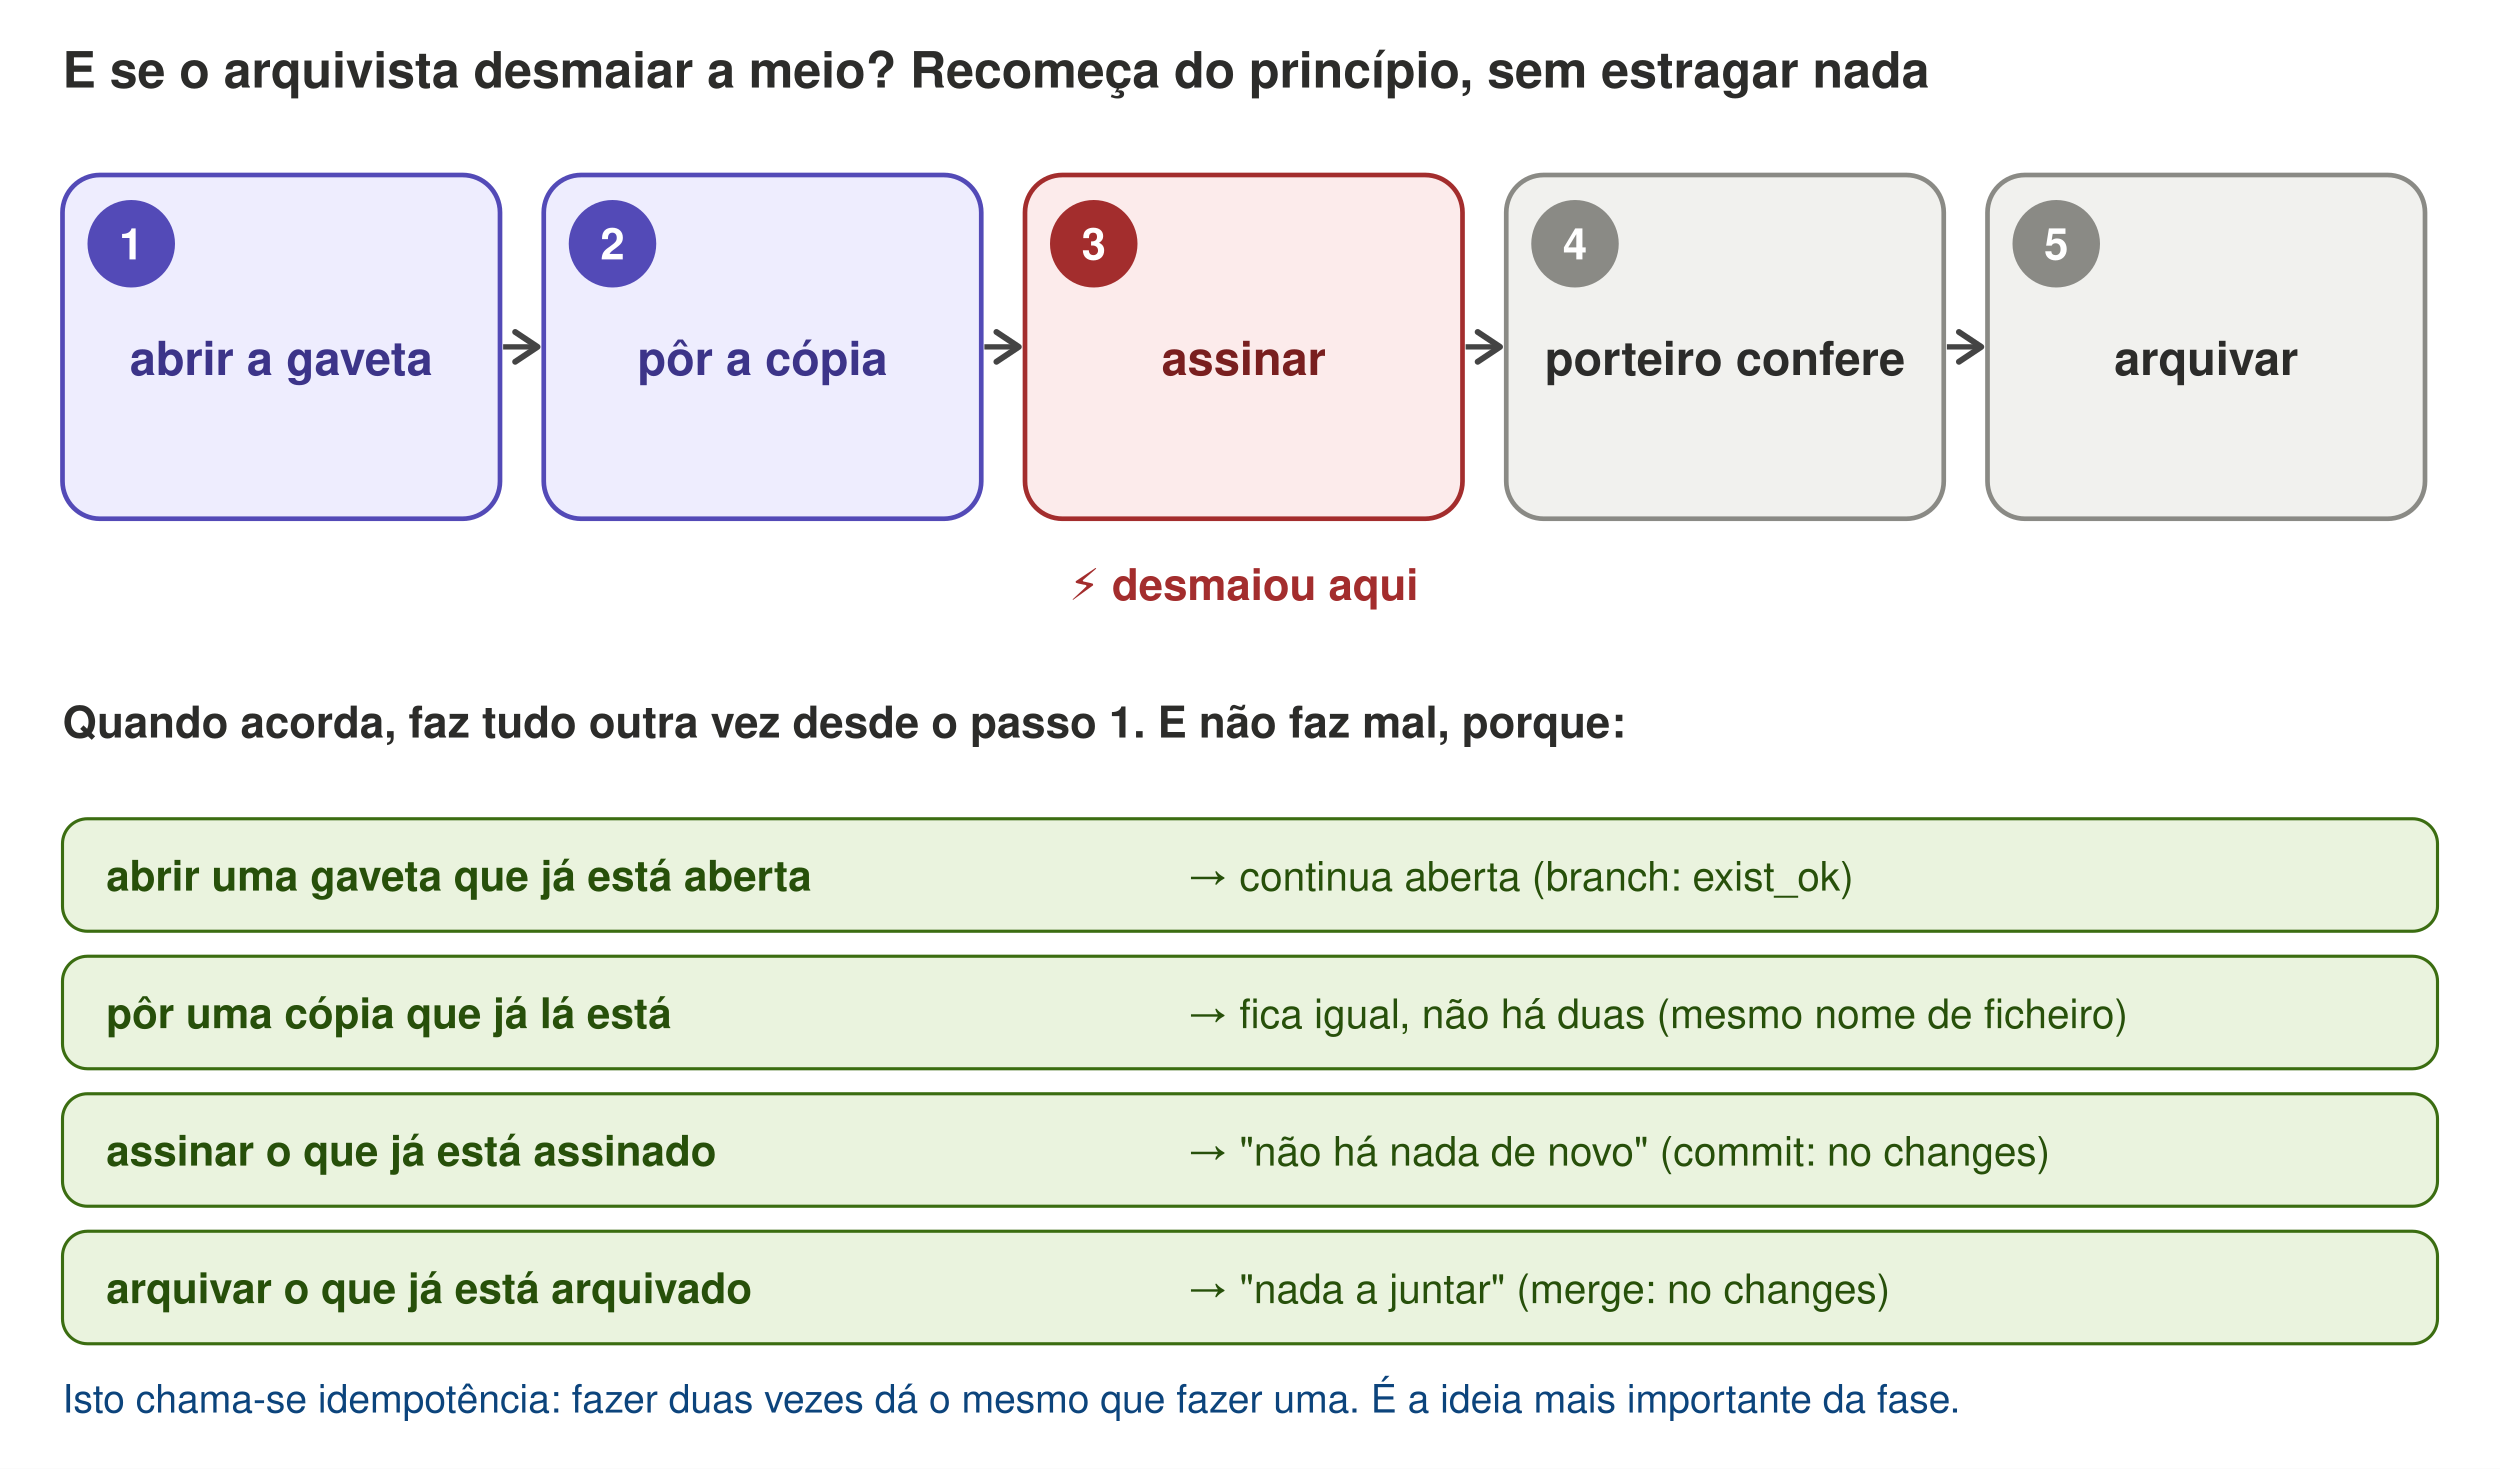
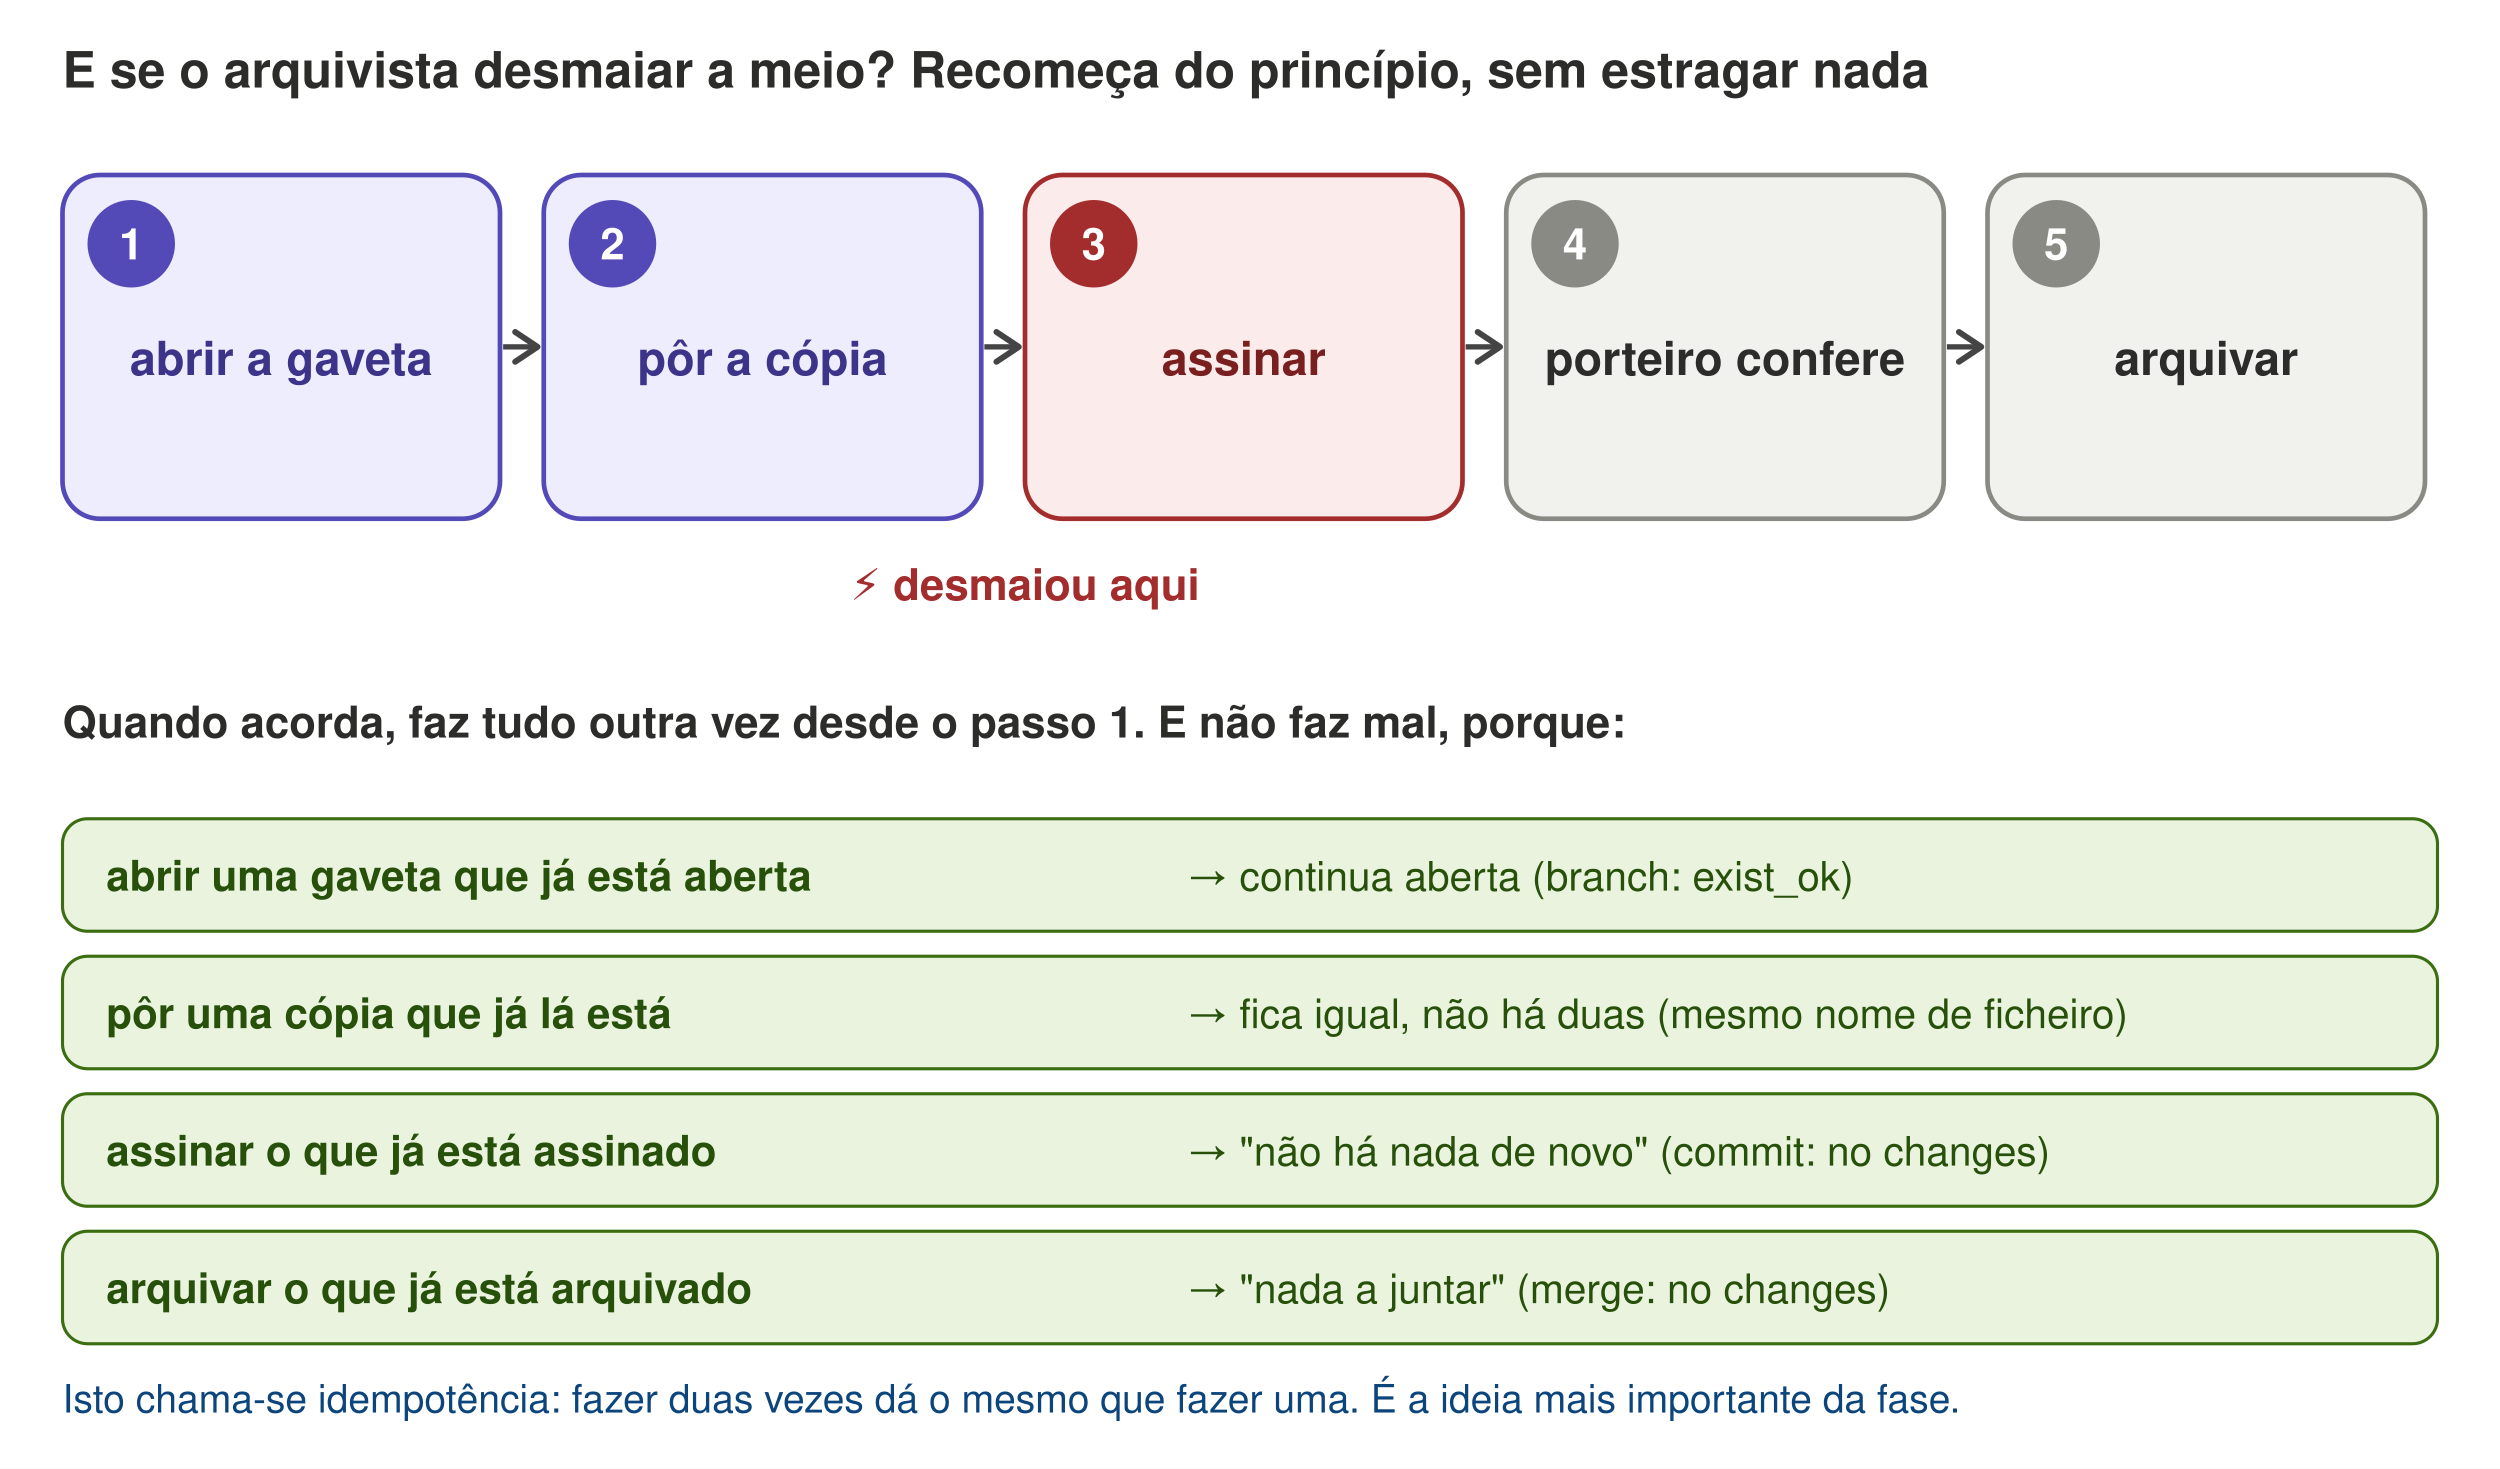
<svg xmlns="http://www.w3.org/2000/svg" viewBox="0 0 800 470" width="800" height="470" font-family="Helvetica, Arial, sans-serif" font-size="14">
  <defs>
    <marker id="a" viewBox="0 0 10 10" refX="8" refY="5" markerWidth="7" markerHeight="7" orient="auto-start-reverse">
      <path d="M2 1L8 5L2 9" fill="none" stroke="#444" stroke-width="1.6" stroke-linecap="round" stroke-linejoin="round" />
    </marker>
  </defs>
  <rect width="800" height="470" fill="#ffffff" />
  <text x="20" y="28" font-weight="bold" font-size="16" fill="#2c2c2a">E se o arquivista desmaiar a meio? Recomeça do princípio, sem estragar nada</text>
  <rect x="20" y="56" width="140" height="110" rx="12" fill="#eeedfe" stroke="#534ab7" stroke-width="1.5" />
  <circle cx="42" cy="78" r="14" fill="#534ab7" />
  <text x="42" y="83" text-anchor="middle" font-size="14" font-weight="bold" fill="#fff">1</text>
  <text x="90.0" y="120" text-anchor="middle" font-size="15" font-weight="bold" fill="#3c3489">abrir a gaveta</text>
  <path d="M161 111 H172" stroke="#444" stroke-width="1.7" fill="none" marker-end="url(#a)" />
  <rect x="174" y="56" width="140" height="110" rx="12" fill="#eeedfe" stroke="#534ab7" stroke-width="1.5" />
  <circle cx="196" cy="78" r="14" fill="#534ab7" />
  <text x="196" y="83" text-anchor="middle" font-size="14" font-weight="bold" fill="#fff">2</text>
  <text x="244.0" y="120" text-anchor="middle" font-size="15" font-weight="bold" fill="#3c3489">pôr a cópia</text>
  <path d="M315 111 H326" stroke="#444" stroke-width="1.7" fill="none" marker-end="url(#a)" />
  <rect x="328" y="56" width="140" height="110" rx="12" fill="#fcebeb" stroke="#a32d2d" stroke-width="1.5" />
  <circle cx="350" cy="78" r="14" fill="#a32d2d" />
  <text x="350" y="83" text-anchor="middle" font-size="14" font-weight="bold" fill="#fff">3</text>
  <text x="398.0" y="120" text-anchor="middle" font-size="15" font-weight="bold" fill="#791f1f">assinar</text>
  <path d="M469 111 H480" stroke="#444" stroke-width="1.7" fill="none" marker-end="url(#a)" />
  <rect x="482" y="56" width="140" height="110" rx="12" fill="#f1f1ee" stroke="#8a8a85" stroke-width="1.5" />
  <circle cx="504" cy="78" r="14" fill="#8a8a85" />
  <text x="504" y="83" text-anchor="middle" font-size="14" font-weight="bold" fill="#fff">4</text>
  <text x="552.0" y="120" text-anchor="middle" font-size="15" font-weight="bold" fill="#2c2c2a">porteiro confere</text>
  <path d="M623 111 H634" stroke="#444" stroke-width="1.7" fill="none" marker-end="url(#a)" />
  <rect x="636" y="56" width="140" height="110" rx="12" fill="#f1f1ee" stroke="#8a8a85" stroke-width="1.5" />
  <circle cx="658" cy="78" r="14" fill="#8a8a85" />
  <text x="658" y="83" text-anchor="middle" font-size="14" font-weight="bold" fill="#fff">5</text>
  <text x="706.0" y="120" text-anchor="middle" font-size="15" font-weight="bold" fill="#2c2c2a">arquivar</text>
-   <text x="398" y="192" font-size="14" fill="#a32d2d" text-anchor="middle" font-weight="bold">⚡ desmaiou aqui</text>
+   <text x="328" y="192" font-size="14" fill="#a32d2d" text-anchor="middle" font-weight="bold">⚡ desmaiou aqui</text>
  <text x="20" y="236" font-size="14" fill="#2c2c2a" text-anchor="start" font-weight="bold">Quando acorda, faz tudo outra vez desde o passo 1. E não faz mal, porque:</text>
  <rect x="20" y="262" width="760" height="36" rx="8" fill="#eaf3de" stroke="#3b6d11" />
  <text x="34" y="285" font-size="13.5" font-weight="bold" fill="#27500a">abrir uma gaveta que já está aberta</text>
  <text x="380" y="285" font-size="13" fill="#27500a">→ continua aberta  (branch: exist_ok)</text>
  <rect x="20" y="306" width="760" height="36" rx="8" fill="#eaf3de" stroke="#3b6d11" />
  <text x="34" y="329" font-size="13.5" font-weight="bold" fill="#27500a">pôr uma cópia que já lá está</text>
  <text x="380" y="329" font-size="13" fill="#27500a">→ fica igual, não há duas  (mesmo nome de ficheiro)</text>
  <rect x="20" y="350" width="760" height="36" rx="8" fill="#eaf3de" stroke="#3b6d11" />
  <text x="34" y="373" font-size="13.5" font-weight="bold" fill="#27500a">assinar o que já está assinado</text>
  <text x="380" y="373" font-size="13" fill="#27500a">→ "não há nada de novo"  (commit: no changes)</text>
  <rect x="20" y="394" width="760" height="36" rx="8" fill="#eaf3de" stroke="#3b6d11" />
  <text x="34" y="417" font-size="13.5" font-weight="bold" fill="#27500a">arquivar o que já está arquivado</text>
  <text x="380" y="417" font-size="13" fill="#27500a">→ "nada a juntar"  (merge: no changes)</text>
  <text x="20" y="452" font-size="12.5" fill="#0c447c" text-anchor="start">Isto chama-se idempotência: fazer duas vezes dá o mesmo que fazer uma. É a ideia mais importante da fase.</text>
</svg>
